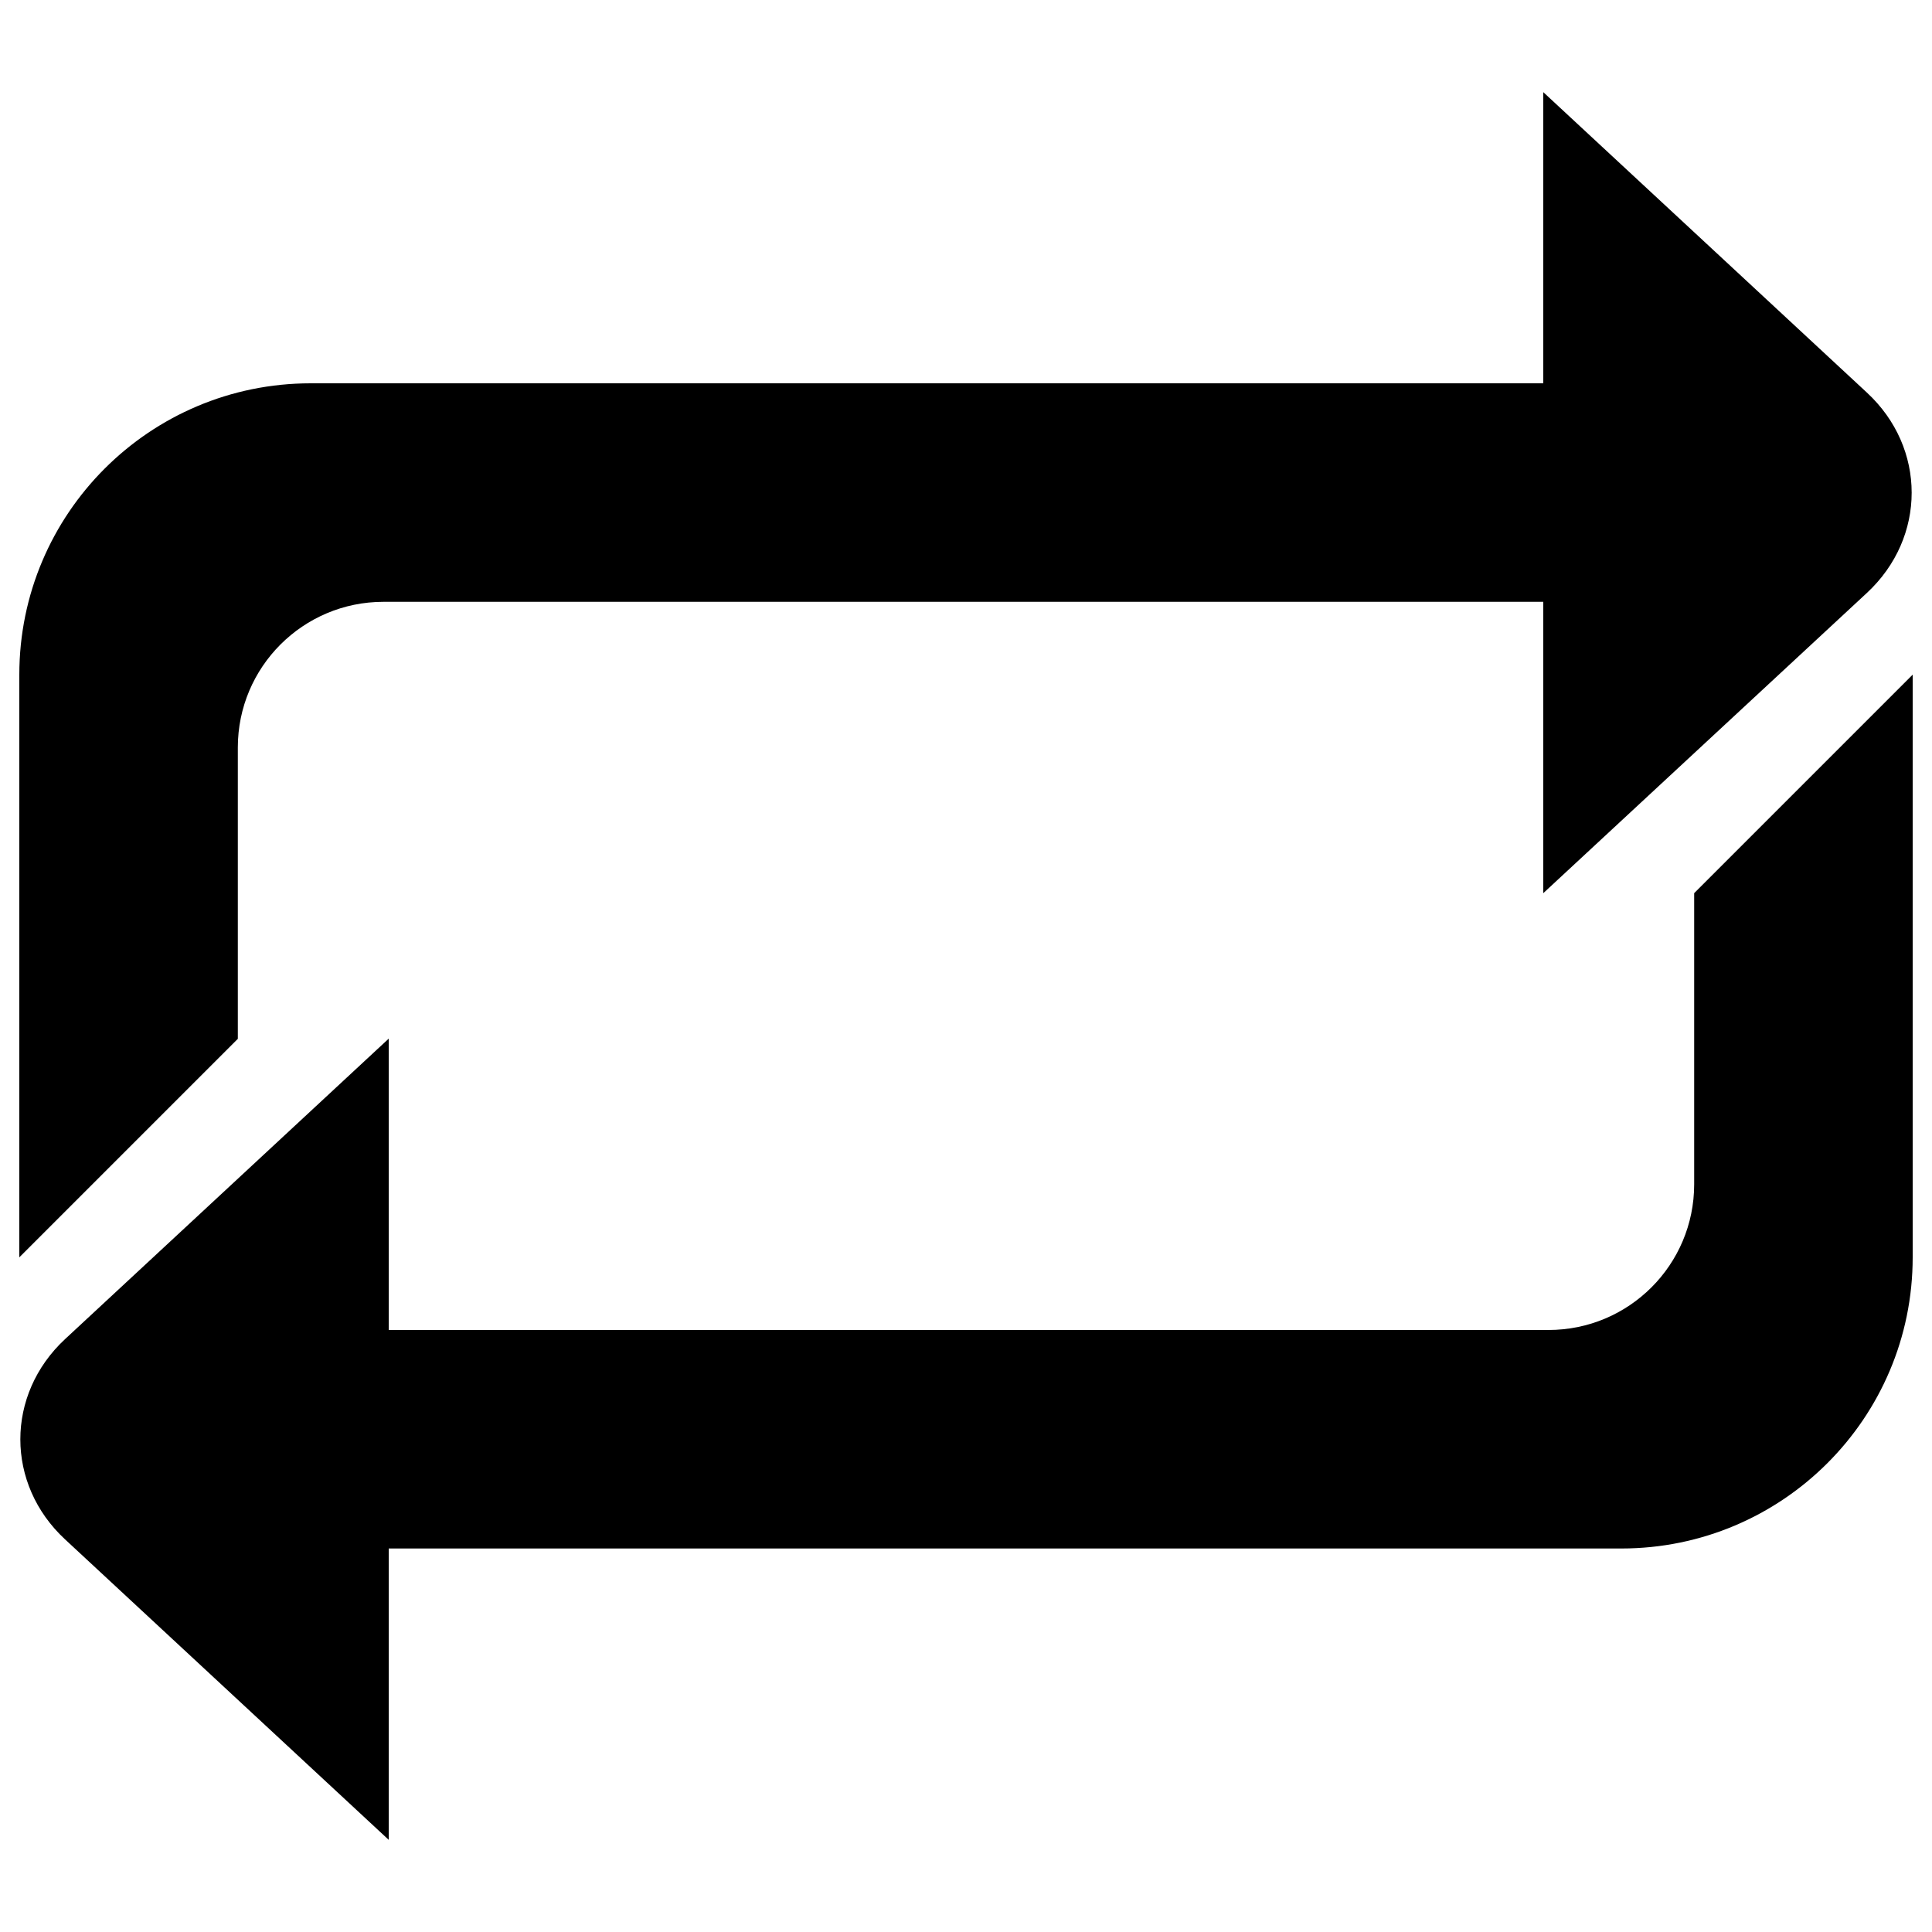
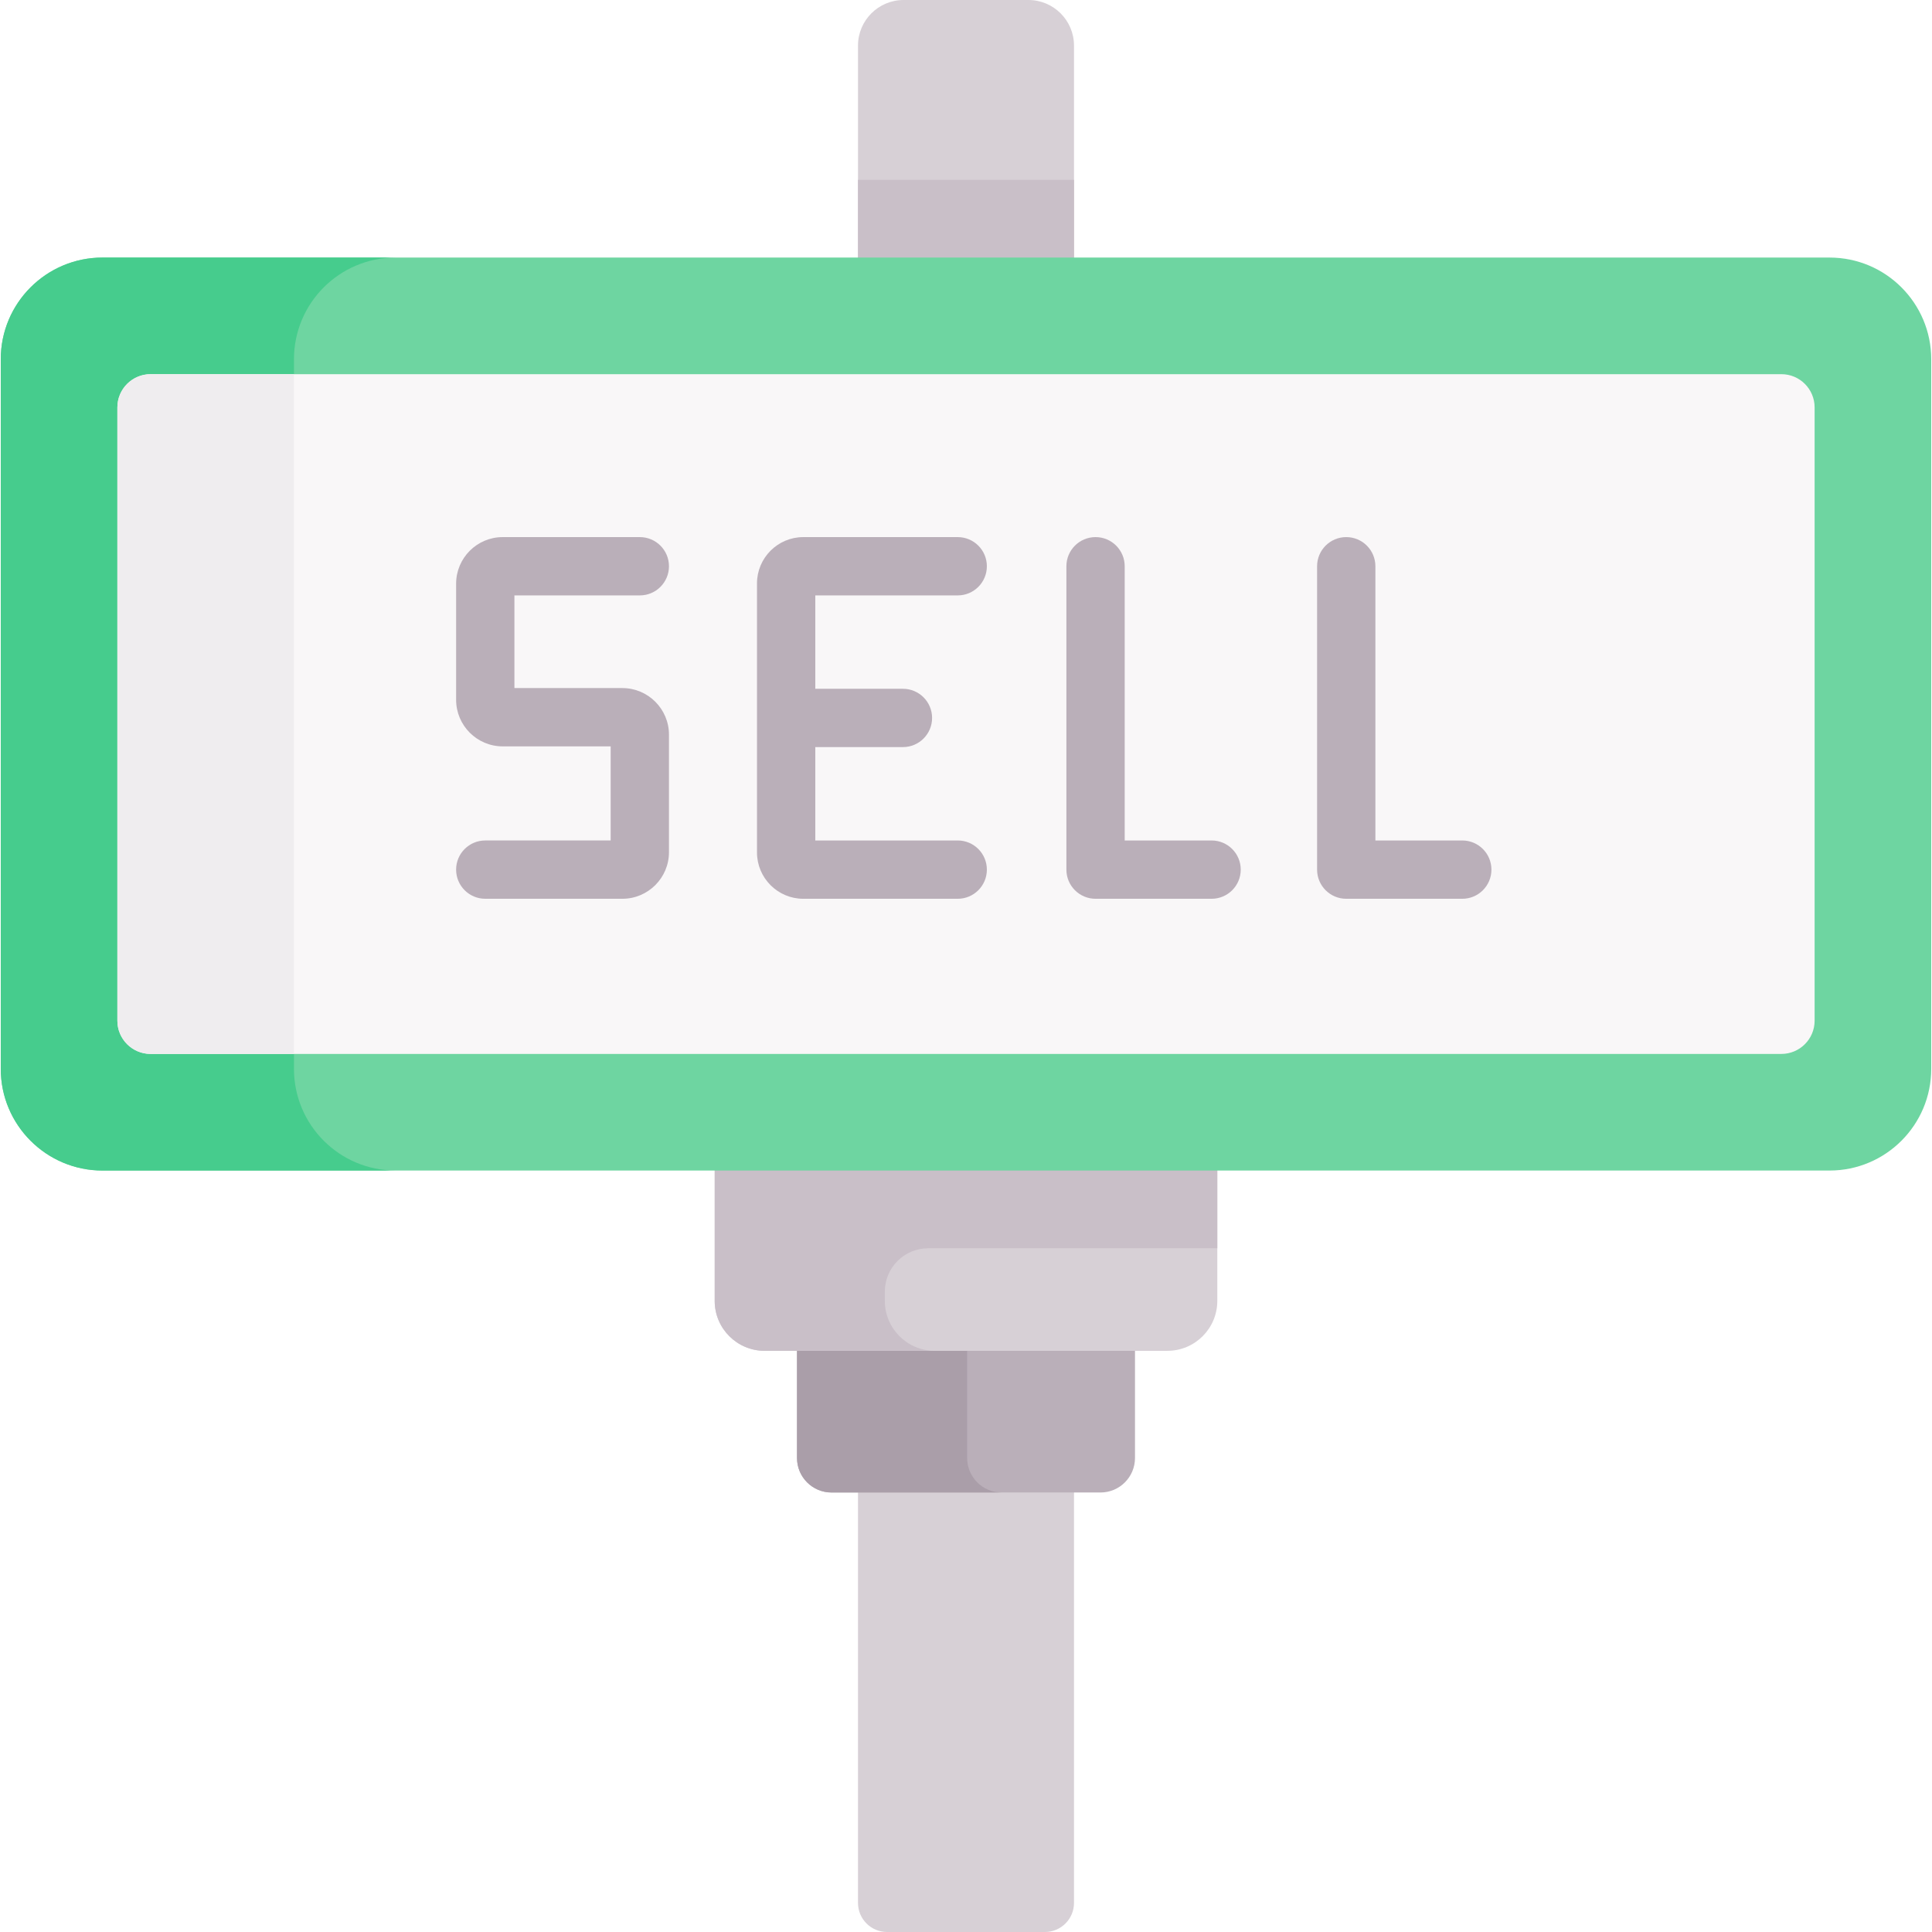
- <svg xmlns="http://www.w3.org/2000/svg" version="1.1" x="0px" y="0px" viewBox="0 0 1000 1000" enable-background="new 0 0 1000 1000" xml:space="preserve">
+ <svg xmlns="http://www.w3.org/2000/svg" id="Capa_1" enable-background="new 0 0 497.049 497.049" height="512" viewBox="0 0 497.049 497.049" width="512">
  <g>
-     <path d="M839.2,801.5h-638v150.8L33.7,796.8c-30.9-28.6-30.9-75,0-103.7l167.5-155.5v150.8h600.3c41.6,0,75.4-33.7,75.4-75.4V462.3L990,349.2v301.6C990,734,922.5,801.5,839.2,801.5z M798.8,462.3V311.5H198.5c-41.6,0-75.4,33.7-75.4,75.4v150.8L10,650.8V349.2c0-83.3,67.5-150.8,150.8-150.8h638V47.7l167.5,155.5c30.9,28.6,30.9,75,0,103.7L798.8,462.3z" />
+     <path d="m276.31 489.565v-132.588h-55.572v132.588c0 4.133 3.35 7.483 7.483 7.483h40.605c4.134.001 7.484-3.35 7.484-7.483z" fill="#d7d0d6" />
+     <path d="m292.001 335.531h-86.953v39.567c0 4.904 3.975 8.879 8.879 8.879h69.195c4.904 0 8.879-3.975 8.879-8.879z" fill="#baafb9" />
+     <path d="m248.821 375.098v-39.567h-43.773v39.567c0 4.904 3.975 8.879 8.879 8.879h43.773c-4.904 0-8.879-3.975-8.879-8.879z" fill="#aa9ea9" />
+     <path d="m313.179 293.148h-129.309v41.529c0 7.099 5.755 12.854 12.854 12.854h103.601c7.099 0 12.854-5.755 12.854-12.854z" fill="#d7d0d6" />
+     <path d="m264.575 0h-32.101c-6.481 0-11.735 5.254-11.735 11.735v76.528h55.572v-76.528c-.001-6.481-5.255-11.735-11.736-11.735z" fill="#d7d0d6" />
+     <path d="m313.179 321.147v-28h-85.536-6.905-36.868v41.529c0 7.099 5.755 12.854 12.854 12.854h43.773c-7.099 0-12.854-5.755-12.854-12.854v-2.376c0-6.159 4.993-11.153 11.153-11.153z" fill="#c9bfc8" />
+     <path d="m220.738 46.263h55.572v42h-55.572z" fill="#c9bfc8" />
+     <path d="m470.682 301.148h-444.315c-14.453 0-26.17-11.717-26.17-26.17v-182.545c0-14.453 11.717-26.17 26.17-26.17h444.315c14.453 0 26.17 11.717 26.17 26.17v182.545c0 14.453-11.717 26.17-26.17 26.17z" fill="#6ed5a1" />
+     <path d="m75.628 274.978v-182.545c0-14.453 11.717-26.17 26.17-26.17h-75.431c-14.453 0-26.17 11.717-26.17 26.17v182.545c0 14.453 11.717 26.17 26.17 26.17h75.431c-14.454 0-26.17-11.717-26.17-26.17z" fill="#46cc8d" />
+     <path d="m30.197 262.59v-157.77c0-4.726 3.831-8.557 8.557-8.557h419.54c4.726 0 8.557 3.831 8.557 8.557v157.77c0 4.726-3.831 8.557-8.557 8.557h-419.54c-4.726 0-8.557-3.831-8.557-8.557z" fill="#f9f7f8" />
+     <path d="m38.754 96.263c-4.726 0-8.557 3.831-8.557 8.557v157.77c0 4.726 3.831 8.557 8.557 8.557h36.874v-174.884z" fill="#efedef" />
+     <g fill="#baafb9">
+       <path d="m164.608 153.181c4.142 0 7.5-3.357 7.5-7.5s-3.358-7.5-7.5-7.5h-35.277c-6.609 0-11.985 5.377-11.985 11.985v29.87c0 6.608 5.376 11.985 11.985 11.985h27.777v24.208h-32.263c-4.142 0-7.5 3.357-7.5 7.5s3.358 7.5 7.5 7.5h35.277c6.609 0 11.985-5.377 11.985-11.985v-30.237c0-6.608-5.376-11.985-11.985-11.985h-27.777v-23.841z" />
+       <path d="m246.393 153.181c4.142 0 7.5-3.357 7.5-7.5s-3.357-7.5-7.5-7.5h-39.726c-6.57 0-11.915 5.345-11.915 11.914v69.22c0 6.57 5.345 11.915 11.915 11.915h39.726c4.142 0 7.5-3.357 7.5-7.5s-3.357-7.5-7.5-7.5h-36.641v-24.024h22.548c4.142 0 7.5-3.357 7.5-7.5s-3.358-7.5-7.5-7.5h-22.547v-24.024h36.64z" />
+       <path d="m311.707 216.23h-22.354v-70.549c0-4.143-3.357-7.5-7.5-7.5s-7.5 3.357-7.5 7.5v78.049c0 4.143 3.357 7.5 7.5 7.5h29.854c4.143 0 7.5-3.357 7.5-7.5s-3.358-7.5-7.5-7.5z" />
+       <path d="m376.203 216.23h-22.354v-70.549c0-4.143-3.357-7.5-7.5-7.5s-7.5 3.357-7.5 7.5v78.049c0 4.143 3.357 7.5 7.5 7.5h29.854c4.143 0 7.5-3.357 7.5-7.5s-3.357-7.5-7.5-7.5z" />
+     </g>
  </g>
</svg>
